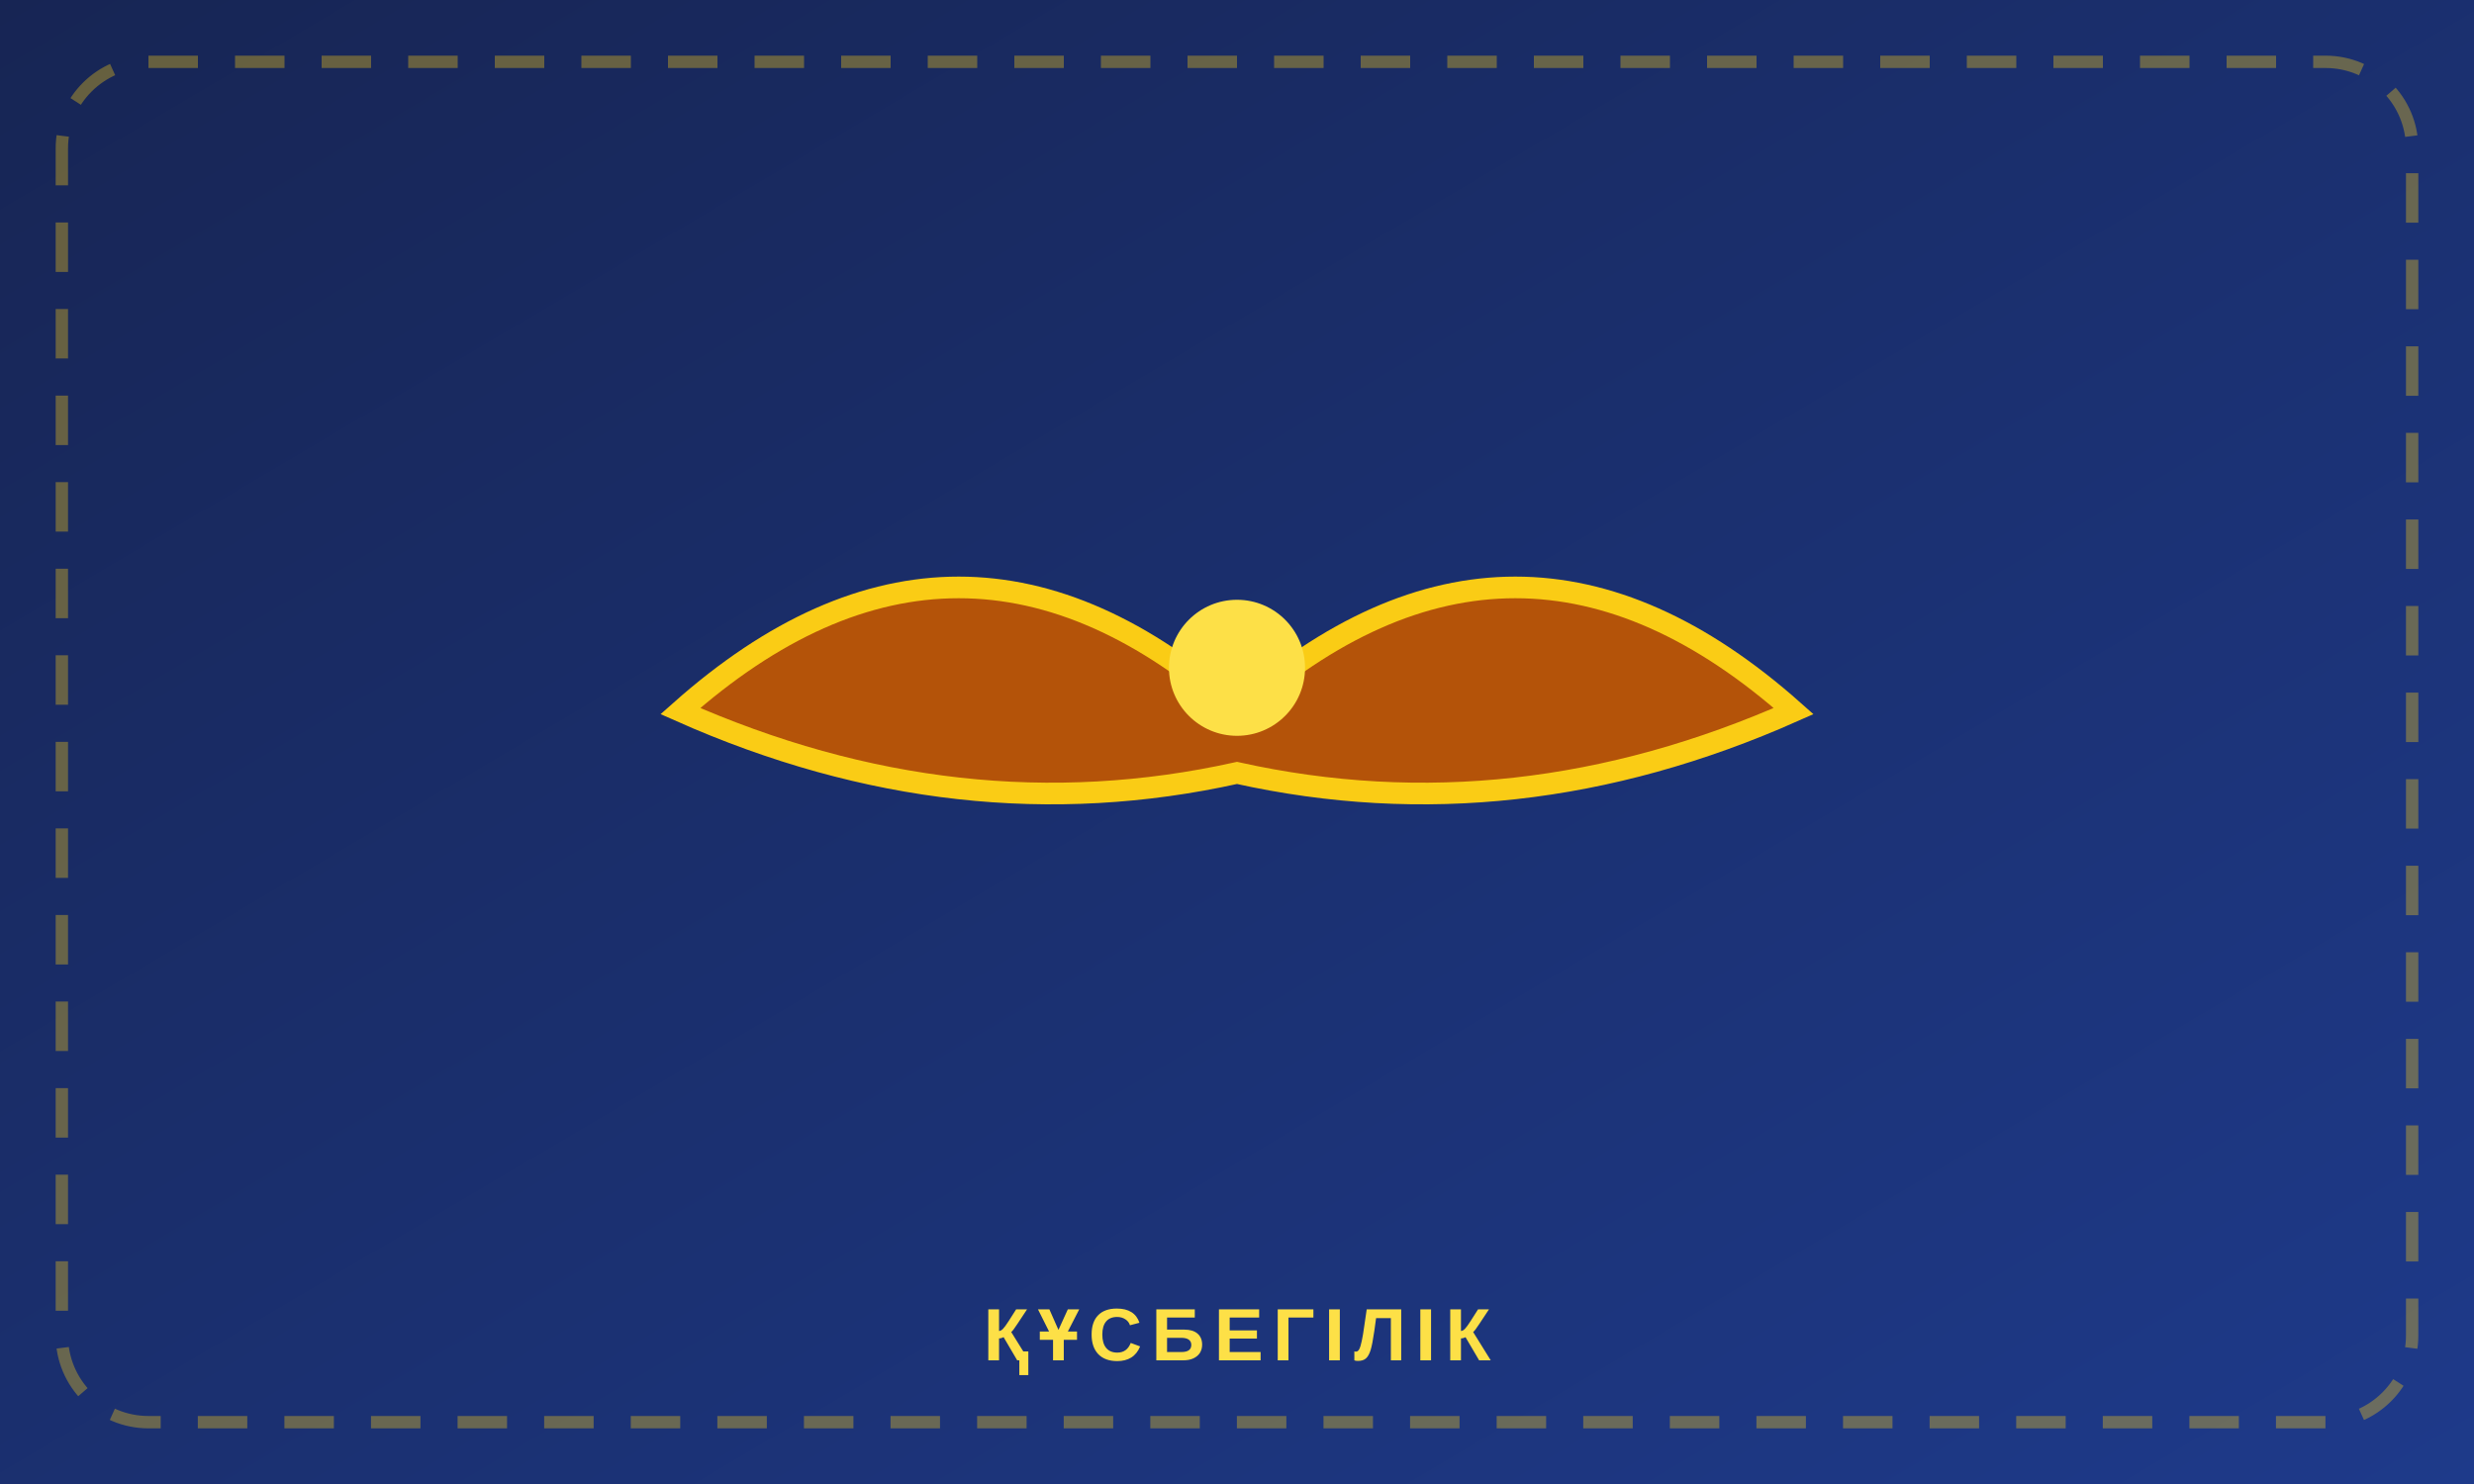
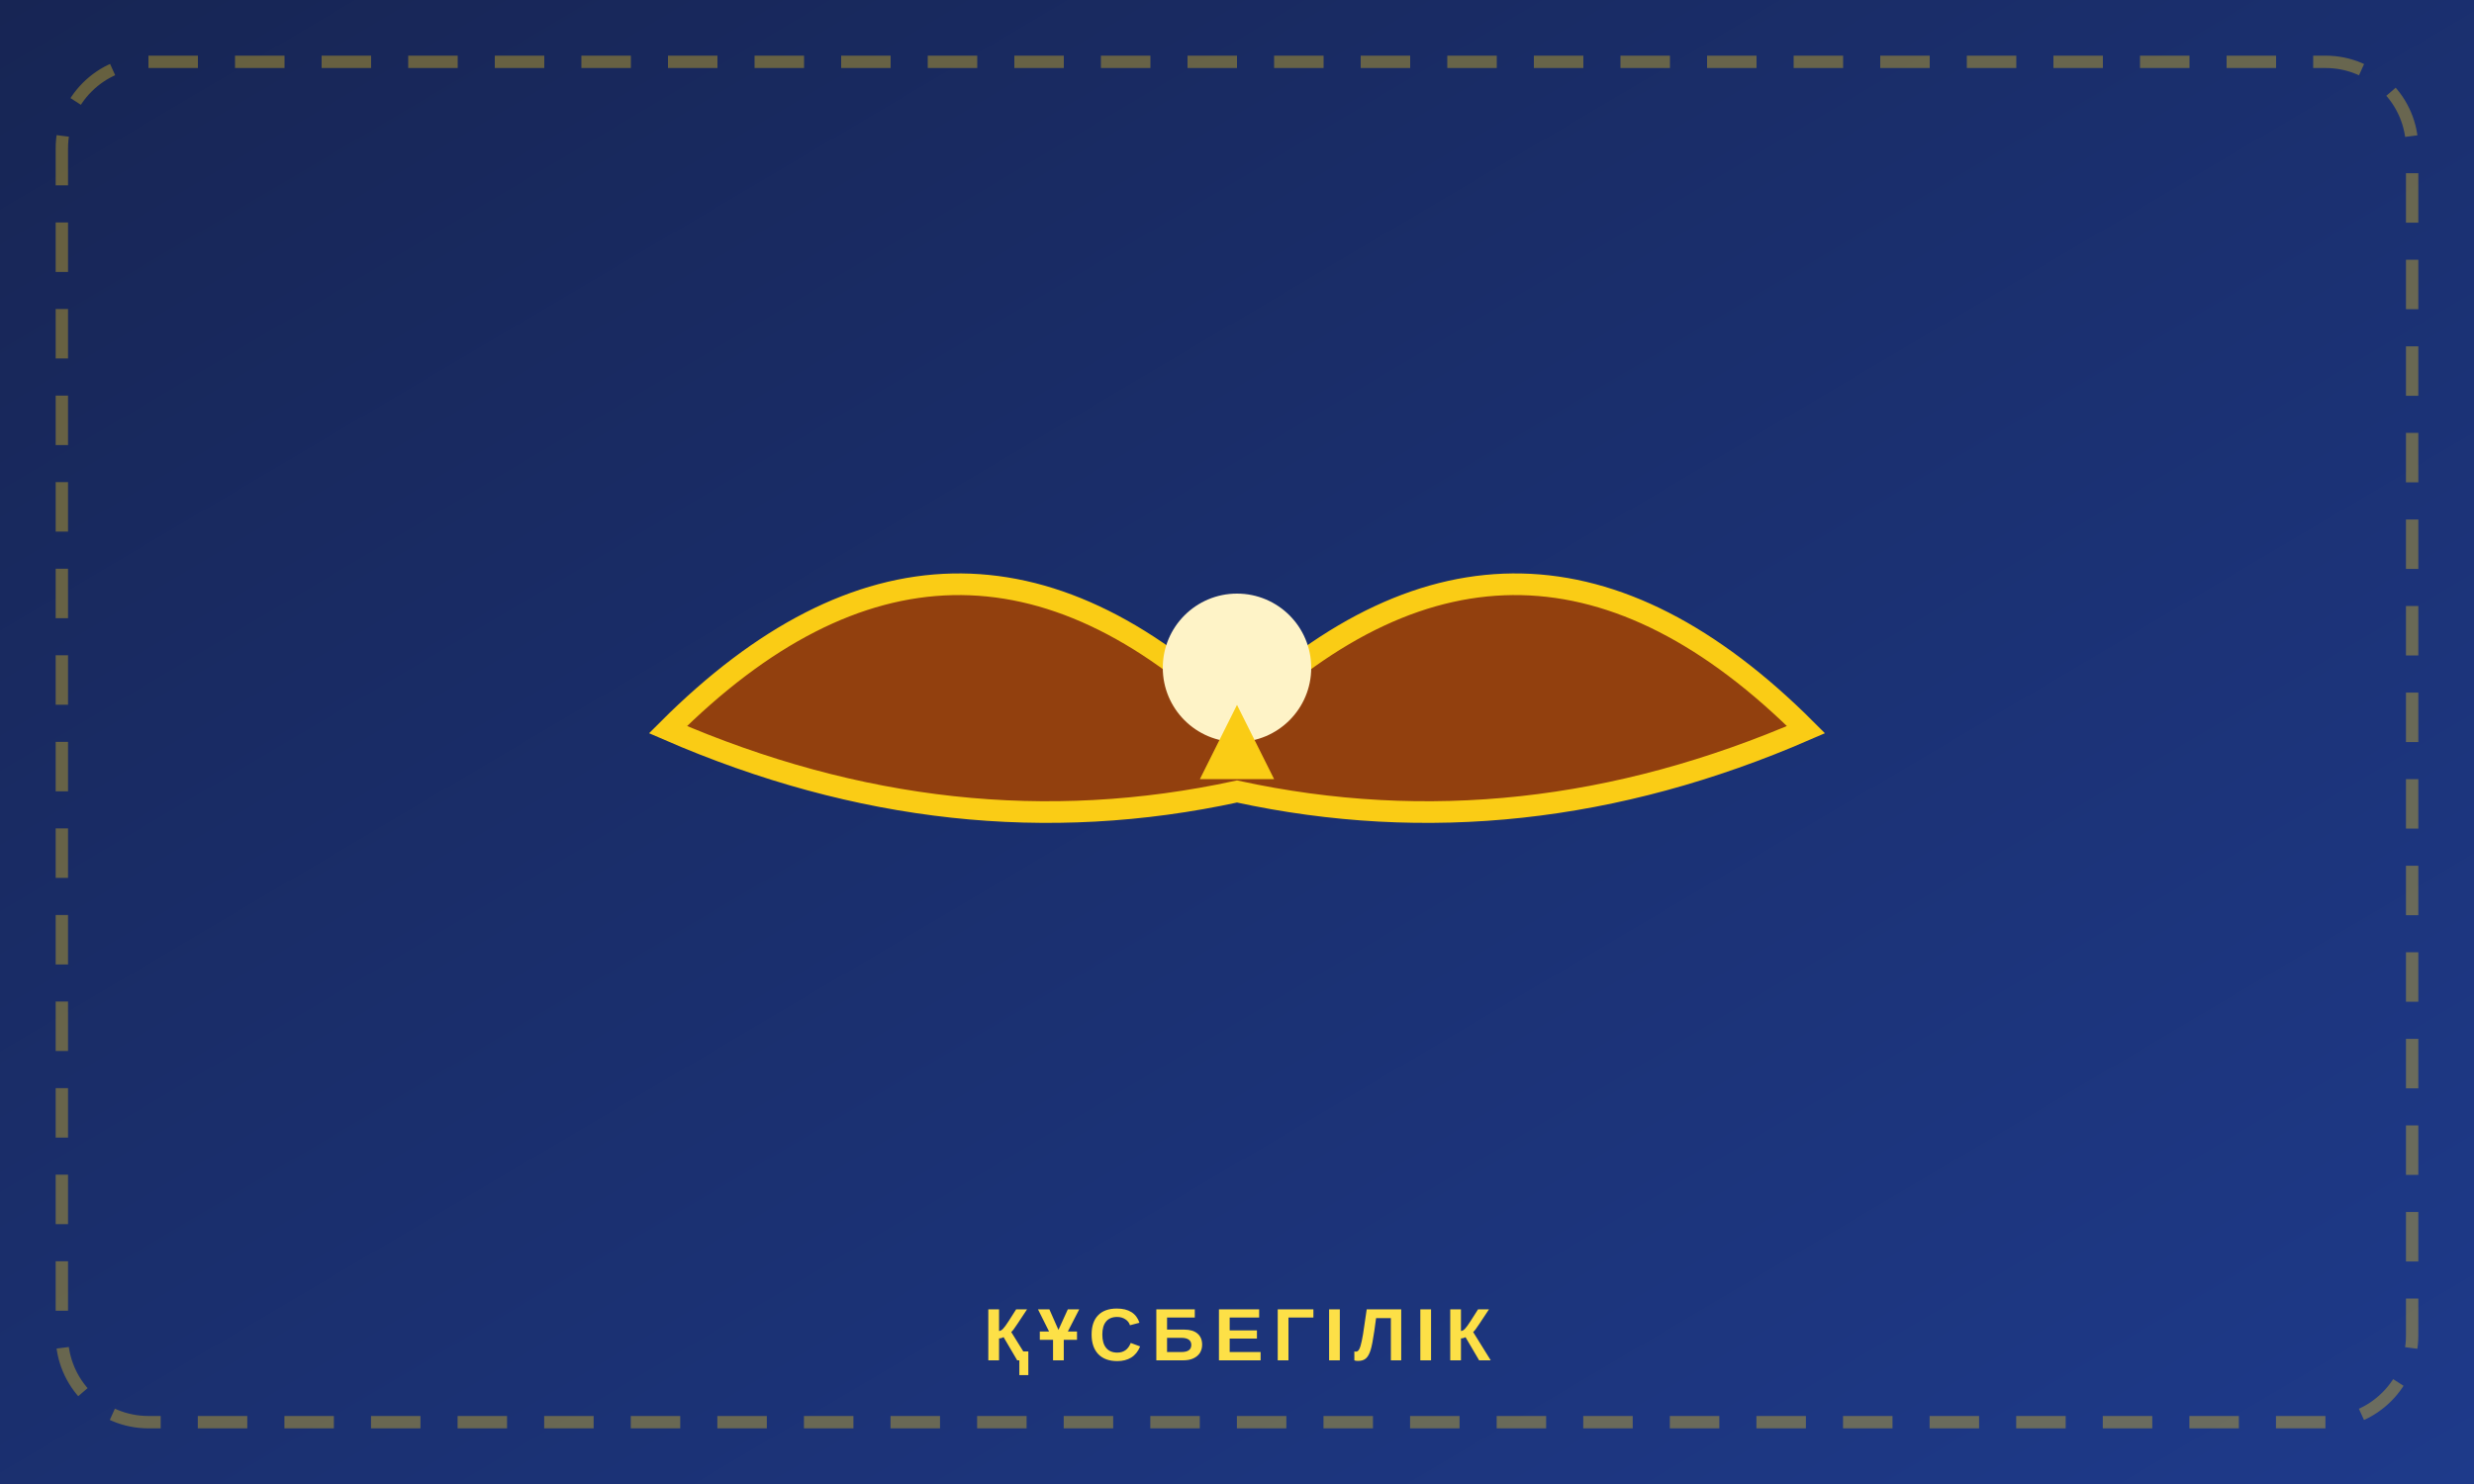
<svg xmlns="http://www.w3.org/2000/svg" viewBox="0 0 400 240" width="400" height="240">
  <defs>
    <linearGradient id="g_kusbegi" x1="0" y1="0" x2="1" y2="1">
      <stop offset="0%" stop-color="#172554" />
      <stop offset="100%" stop-color="#1e3a8a" />
    </linearGradient>
  </defs>
  <rect width="400" height="240" fill="url(#g_kusbegi)" />
  <rect x="10" y="10" width="380" height="220" rx="14" fill="none" stroke="#facc15" stroke-opacity="0.35" stroke-width="2" stroke-dasharray="8 6" />
-   <path d="M110 115 Q155 75 200 115 Q245 75 290 115 Q245 135 200 125 Q155 135 110 115 Z" fill="#b45309" stroke="#facc15" stroke-width="3.5" />
-   <circle cx="200" cy="108" r="11" fill="#fde047" />
+   <path d="M108 118 Q154 72 200 116 Q246 72 292 118 Q246 138 200 128 Q154 138 108 118 Z" fill="#92400e" stroke="#facc15" stroke-width="3.5" />
+   <circle cx="200" cy="108" r="12" fill="#fef3c7" />
+   <polygon points="200,114 194,126 206,126" fill="#facc15" />
  <text x="200" y="220" fill="#fde047" font-family="Arial, sans-serif" font-size="12" font-weight="bold" letter-spacing="1.5" text-anchor="middle">ҚҰСБЕГІЛІК</text>
</svg>
